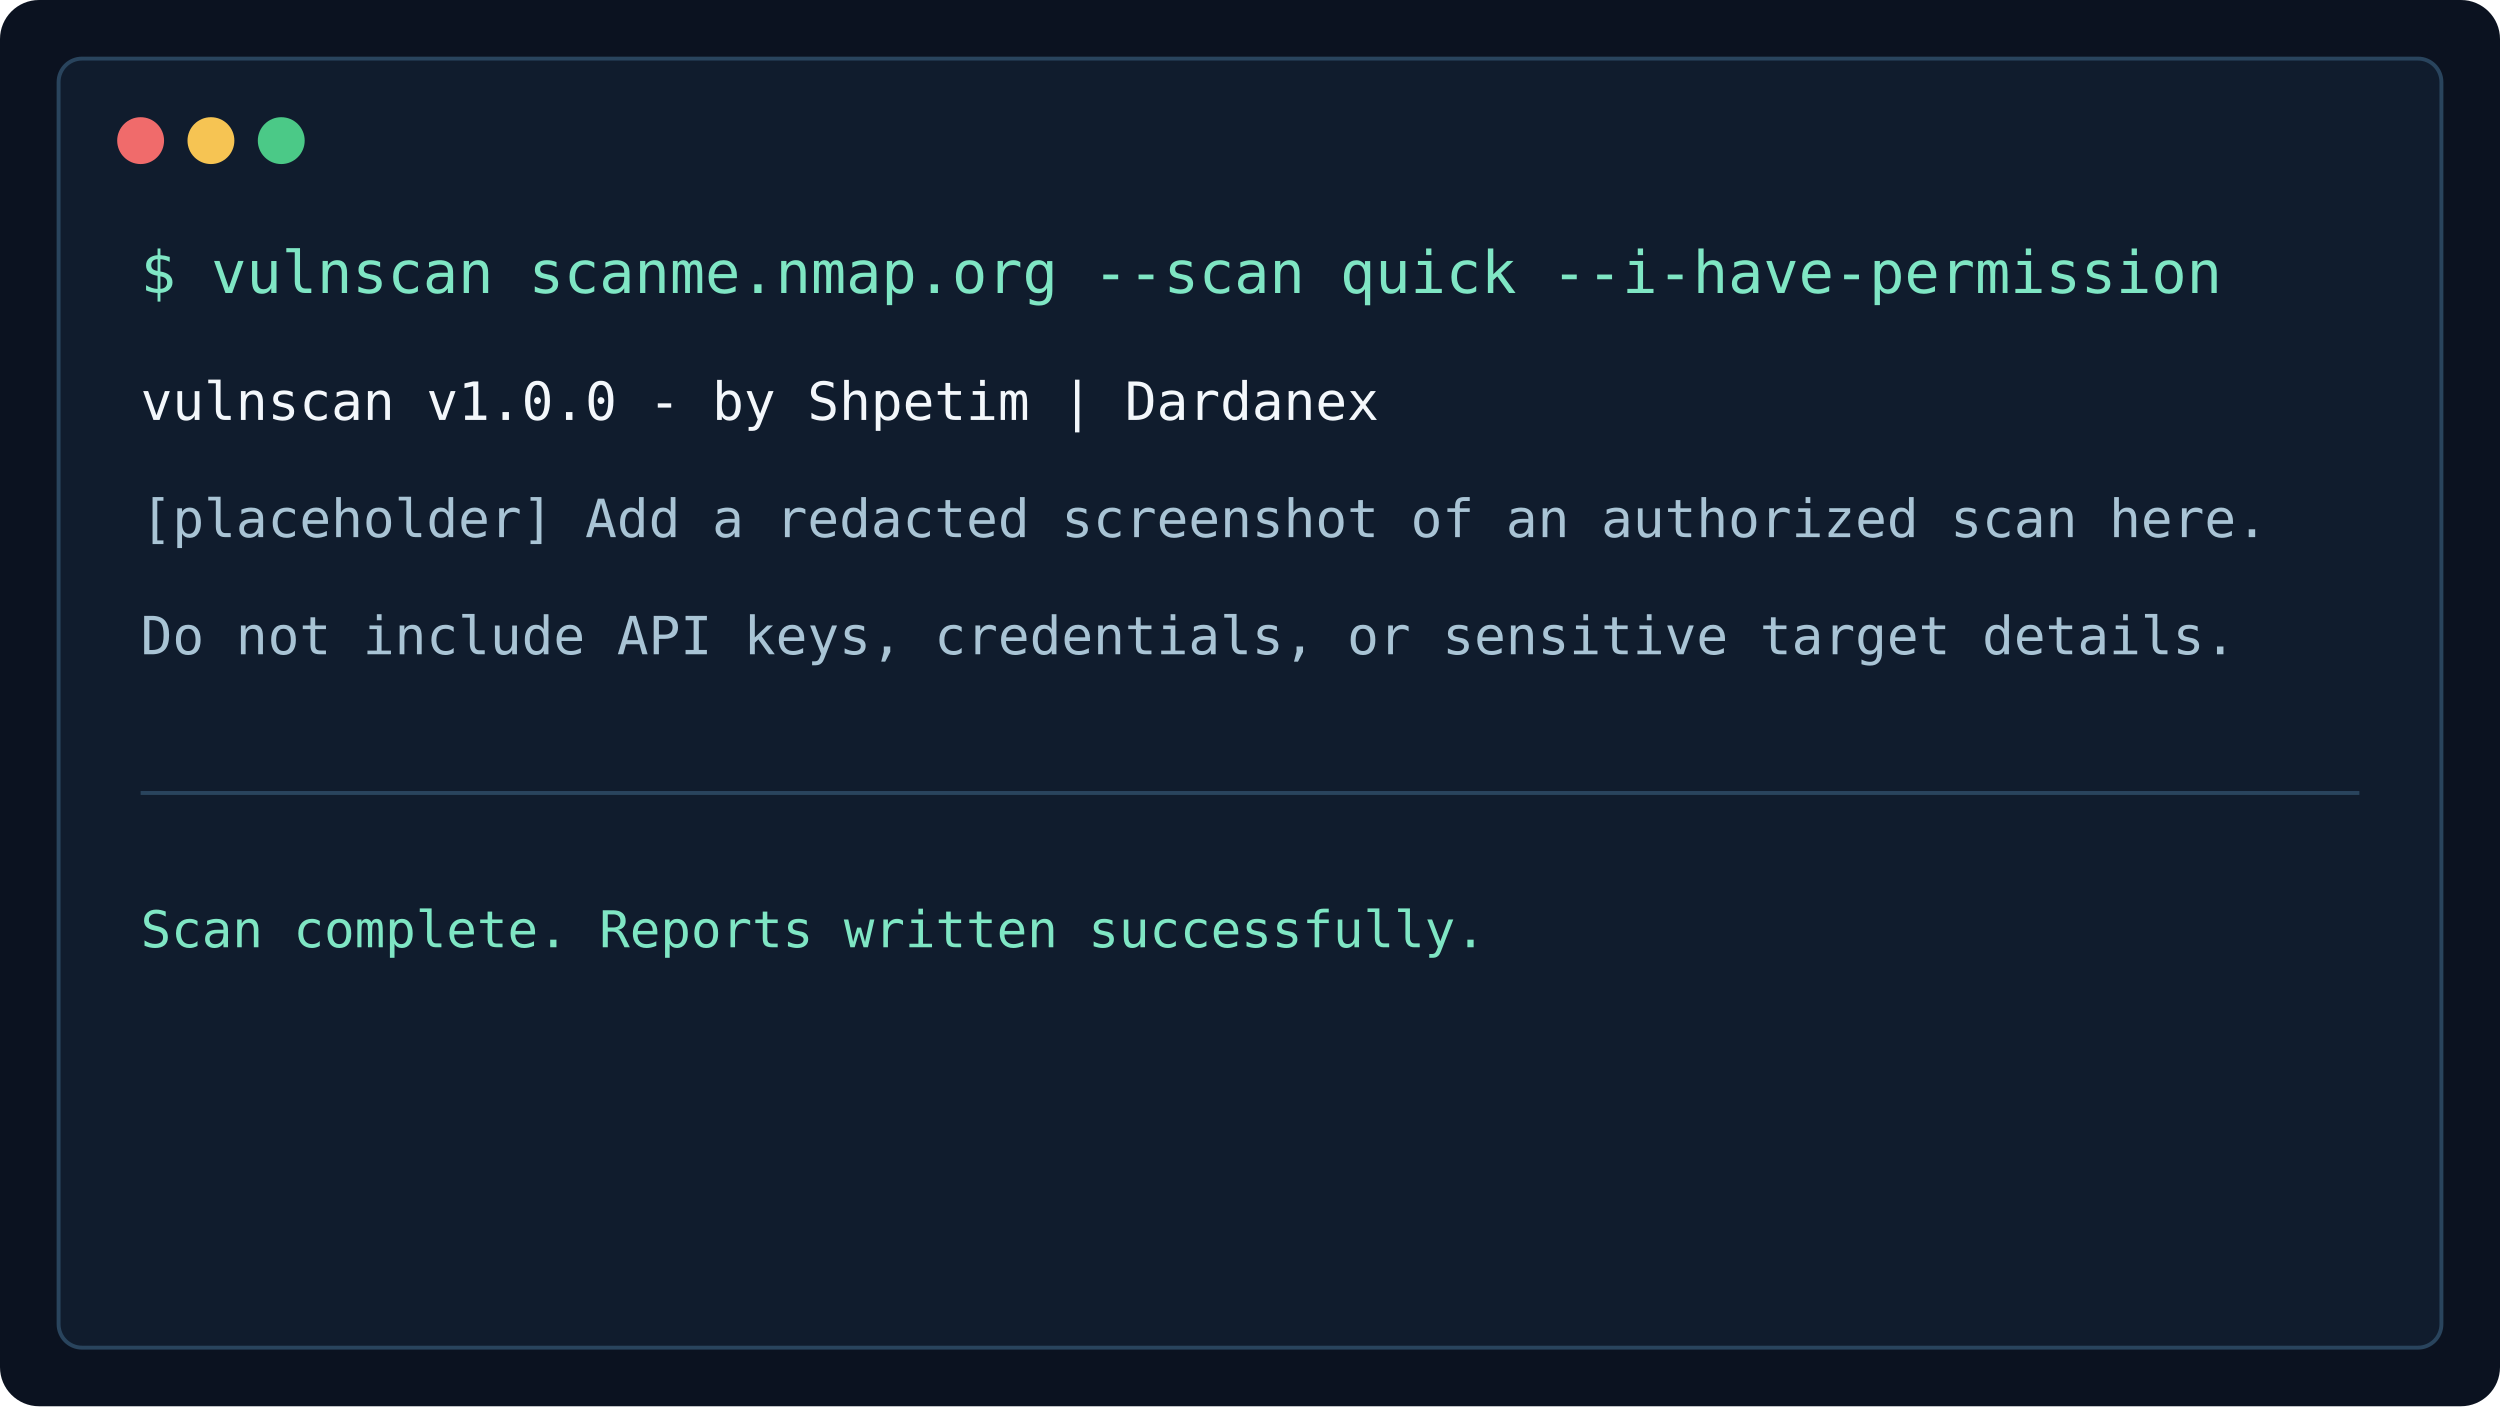
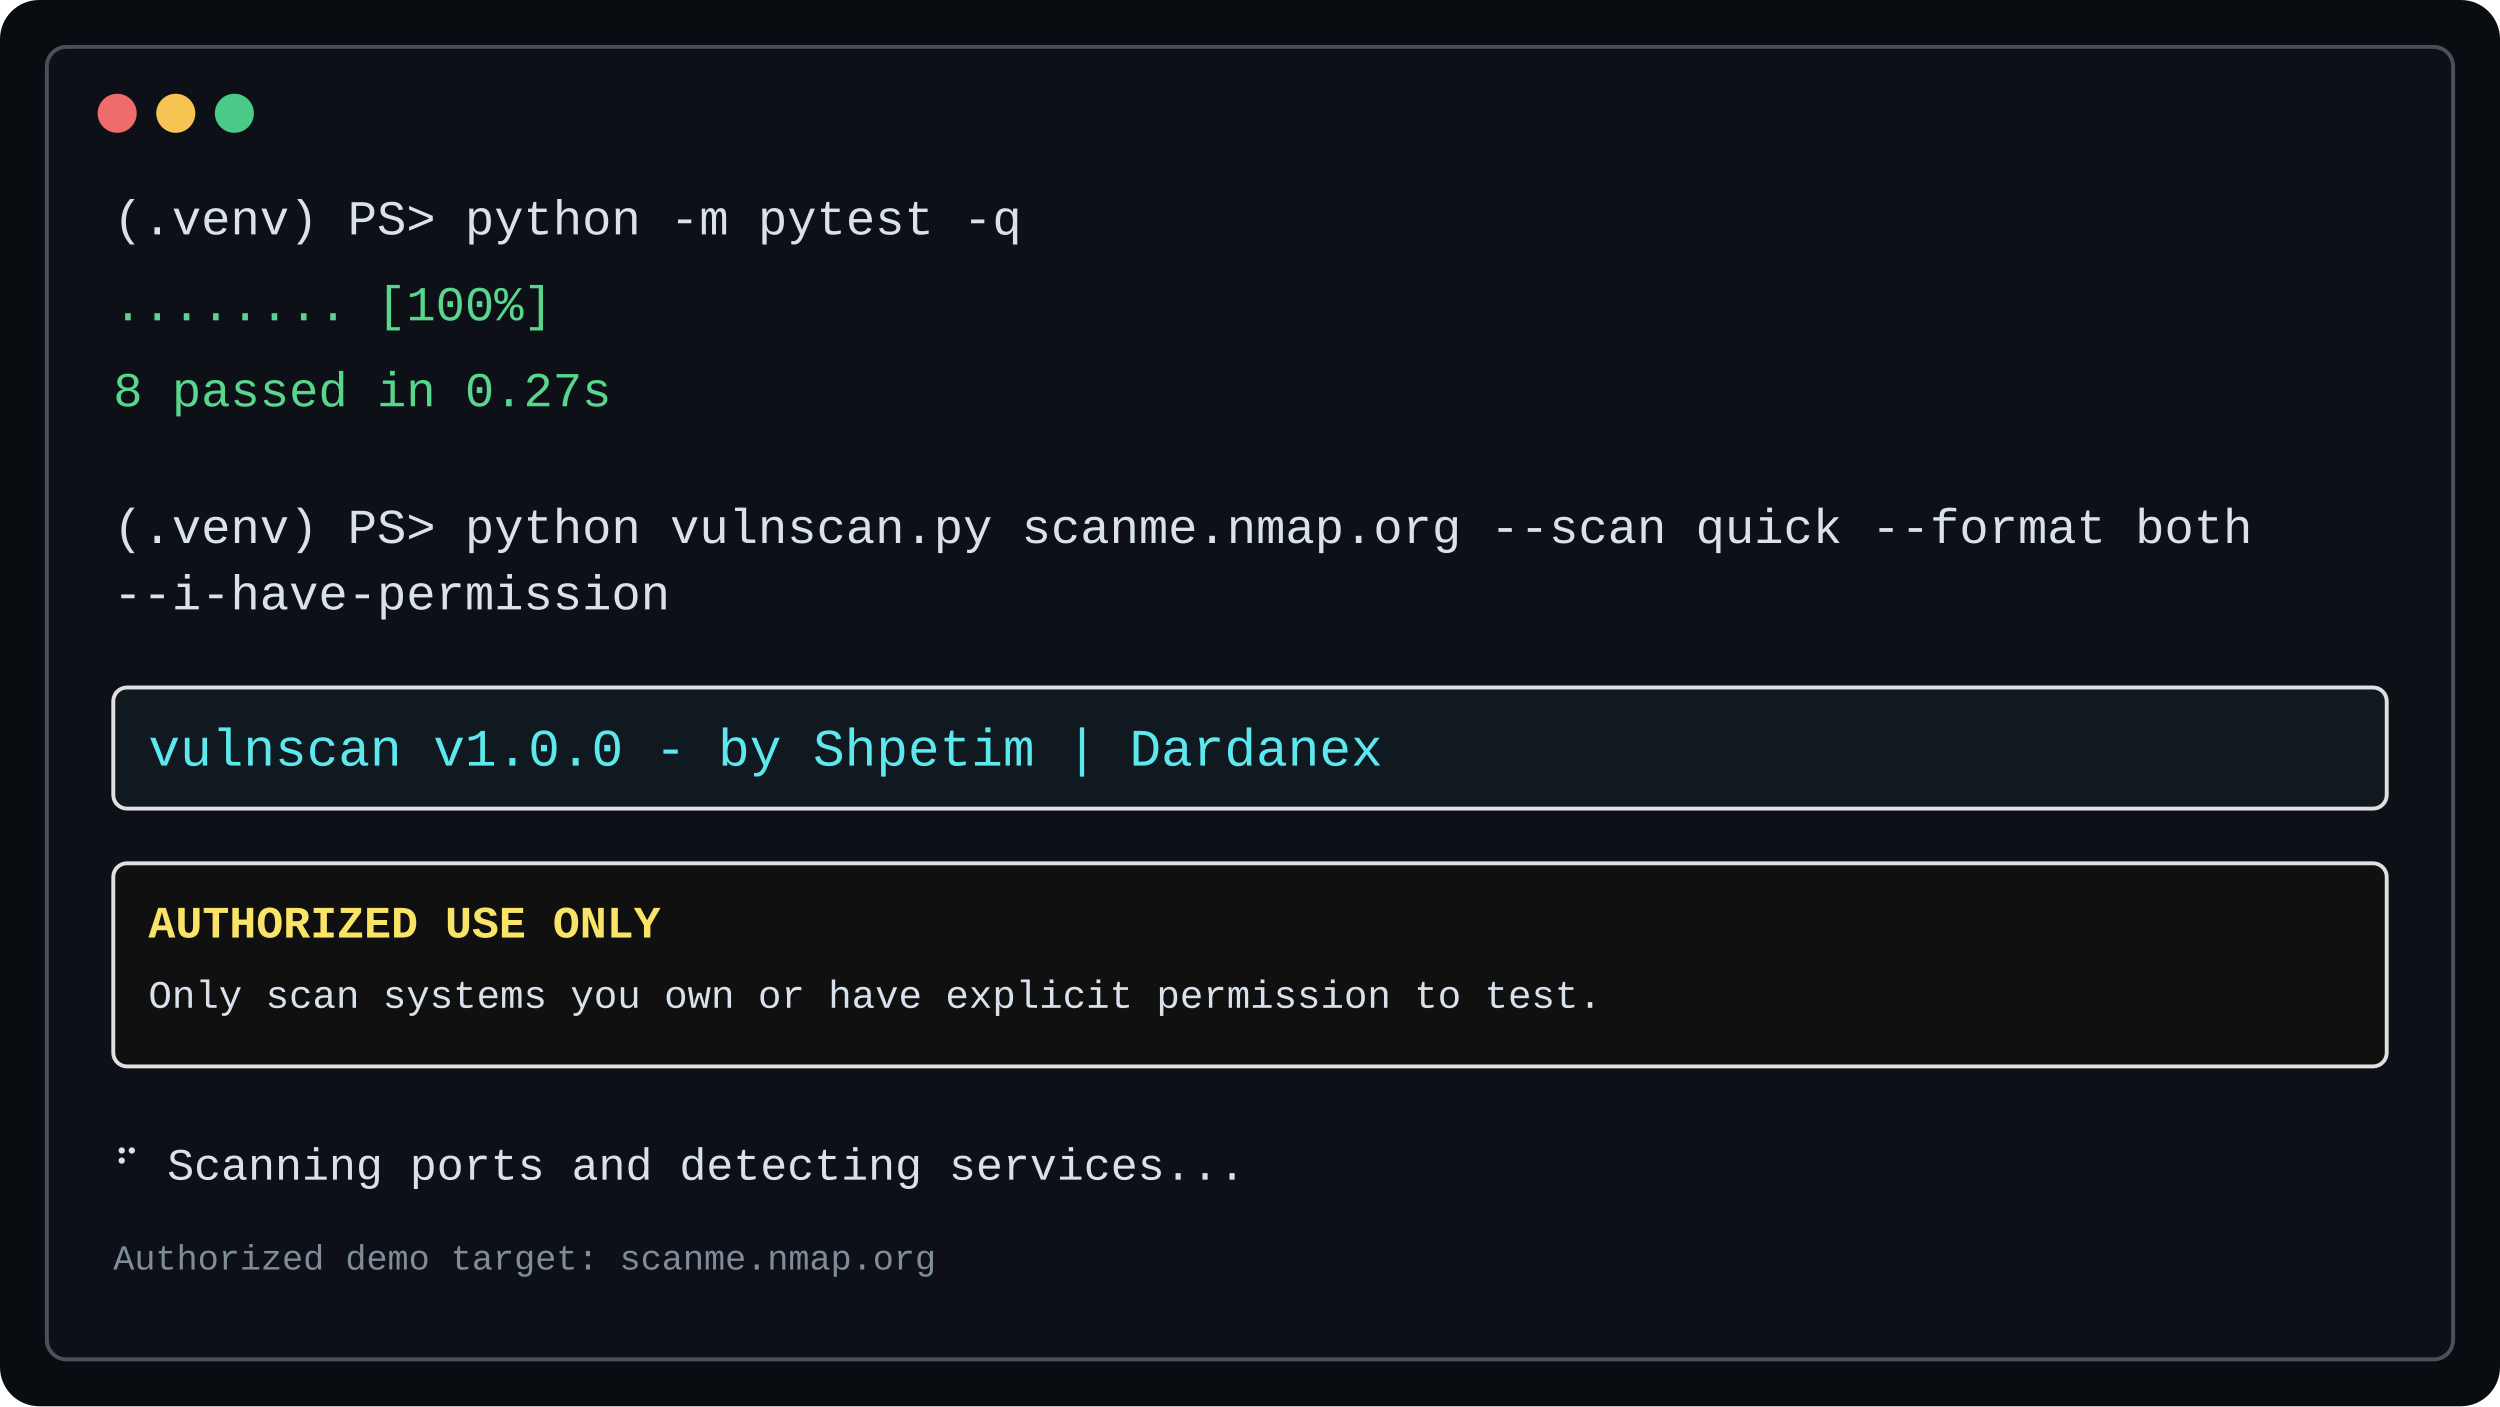
<svg xmlns="http://www.w3.org/2000/svg" viewBox="0 0 1280 720" role="img" aria-labelledby="title description">
-   <rect width="1280" height="720" rx="20" fill="#0b1220" />
-   <rect x="30" y="30" width="1220" height="660" rx="12" fill="#101c2d" stroke="#29445d" stroke-width="2" />
-   <circle cx="72" cy="72" r="12" fill="#f06b6b" />
-   <circle cx="108" cy="72" r="12" fill="#f6c453" />
-   <circle cx="144" cy="72" r="12" fill="#4bc987" />
-   <text x="72" y="150" fill="#7fe6c4" font-family="monospace" font-size="30">$ vulnscan scanme.nmap.org --scan quick --i-have-permission</text>
-   <text x="72" y="215" fill="#f3f7fb" font-family="monospace" font-size="27">vulnscan v1.0.0 - by Shpetim | Dardanex</text>
-   <text x="72" y="275" fill="#a9c4d5" font-family="monospace" font-size="27">[placeholder] Add a redacted screenshot of an authorized scan here.</text>
-   <text x="72" y="335" fill="#a9c4d5" font-family="monospace" font-size="27">Do not include API keys, credentials, or sensitive target details.</text>
-   <rect x="72" y="405" width="1136" height="2" fill="#29445d" />
-   <text x="72" y="485" fill="#7fe6c4" font-family="monospace" font-size="26">Scan complete. Reports written successfully.</text>
+   <rect width="1280" height="720" rx="20" fill="#090d12" />
+   <rect x="24" y="24" width="1232" height="672" rx="10" fill="#0d1117" stroke="#48515b" stroke-width="2" />
+   <circle cx="60" cy="58" r="10" fill="#f06b6b" />
+   <circle cx="90" cy="58" r="10" fill="#f6c453" />
+   <circle cx="120" cy="58" r="10" fill="#4bc987" />
+   <g font-family="Consolas, 'Courier New', monospace" font-size="25">
+     <text x="58" y="120" fill="#d9e2ec">(.venv) PS&gt; python -m pytest -q</text>
+     <text x="58" y="164" fill="#58d68d">........                                                         [100%]</text>
+     <text x="58" y="208" fill="#58d68d">8 passed in 0.27s</text>
+     <text x="58" y="278" fill="#d9e2ec">(.venv) PS&gt; python vulnscan.py scanme.nmap.org --scan quick --format both</text>
+     <text x="58" y="312" fill="#d9e2ec">                  --i-have-permission</text>
+   </g>
+   <rect x="58" y="352" width="1164" height="62" rx="7" fill="#101820" stroke="#e0e0e0" stroke-width="2" />
+   <text x="76" y="392" fill="#5de8ee" font-family="Consolas, 'Courier New', monospace" font-size="27">vulnscan v1.0.0 - by Shpetim | Dardanex</text>
+   <rect x="58" y="442" width="1164" height="104" rx="7" fill="#101010" stroke="#e0e0e0" stroke-width="2" />
+   <text x="76" y="480" fill="#f9e467" font-family="Consolas, 'Courier New', monospace" font-size="23" font-weight="700">AUTHORIZED USE ONLY</text>
+   <text x="76" y="516" fill="#d9e2ec" font-family="Consolas, 'Courier New', monospace" font-size="20">Only scan systems you own or have explicit permission to test.</text>
+   <text x="58" y="604" fill="#d9e2ec" font-family="Consolas, 'Courier New', monospace" font-size="23">⠋ Scanning ports and detecting services...</text>
+   <text x="58" y="650" fill="#7f8c9a" font-family="Consolas, 'Courier New', monospace" font-size="18">Authorized demo target: scanme.nmap.org</text>
</svg>
